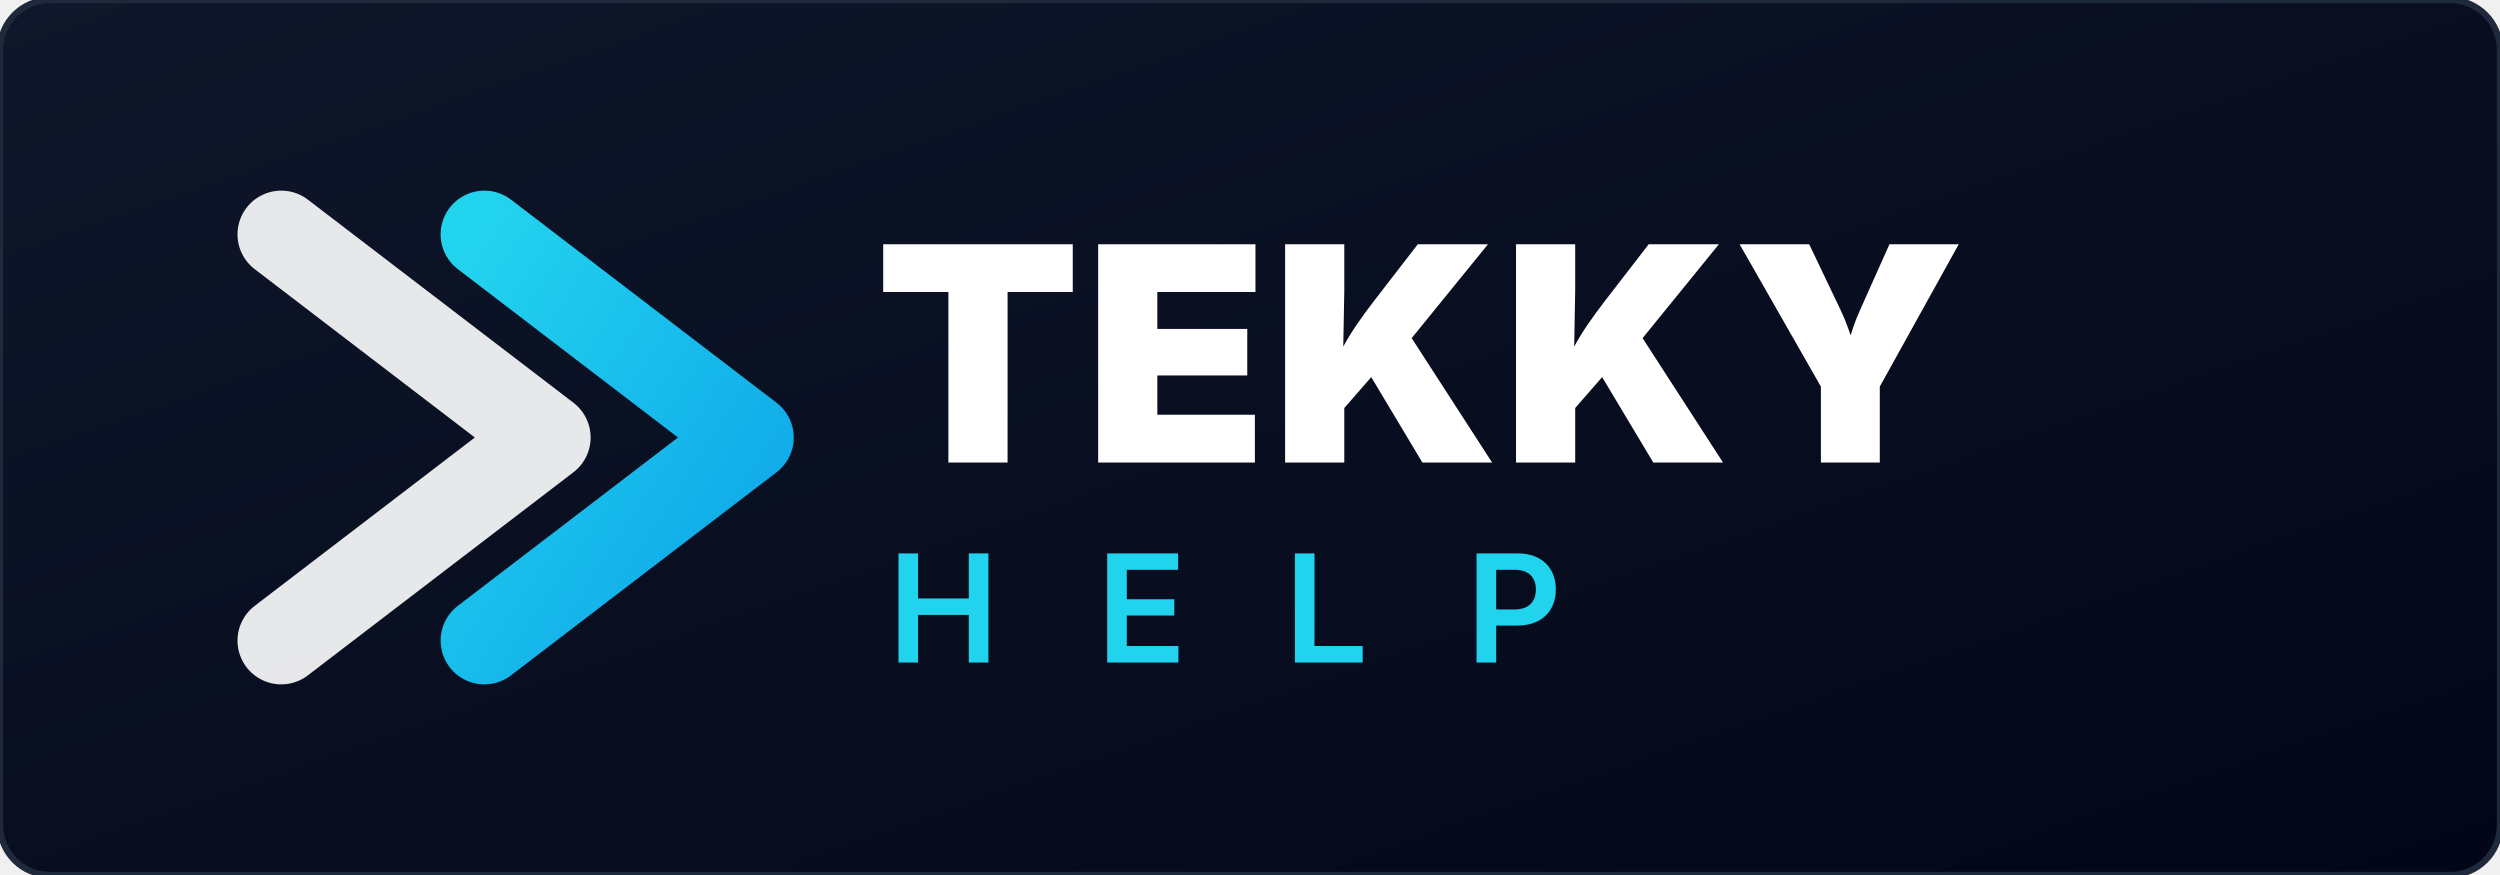
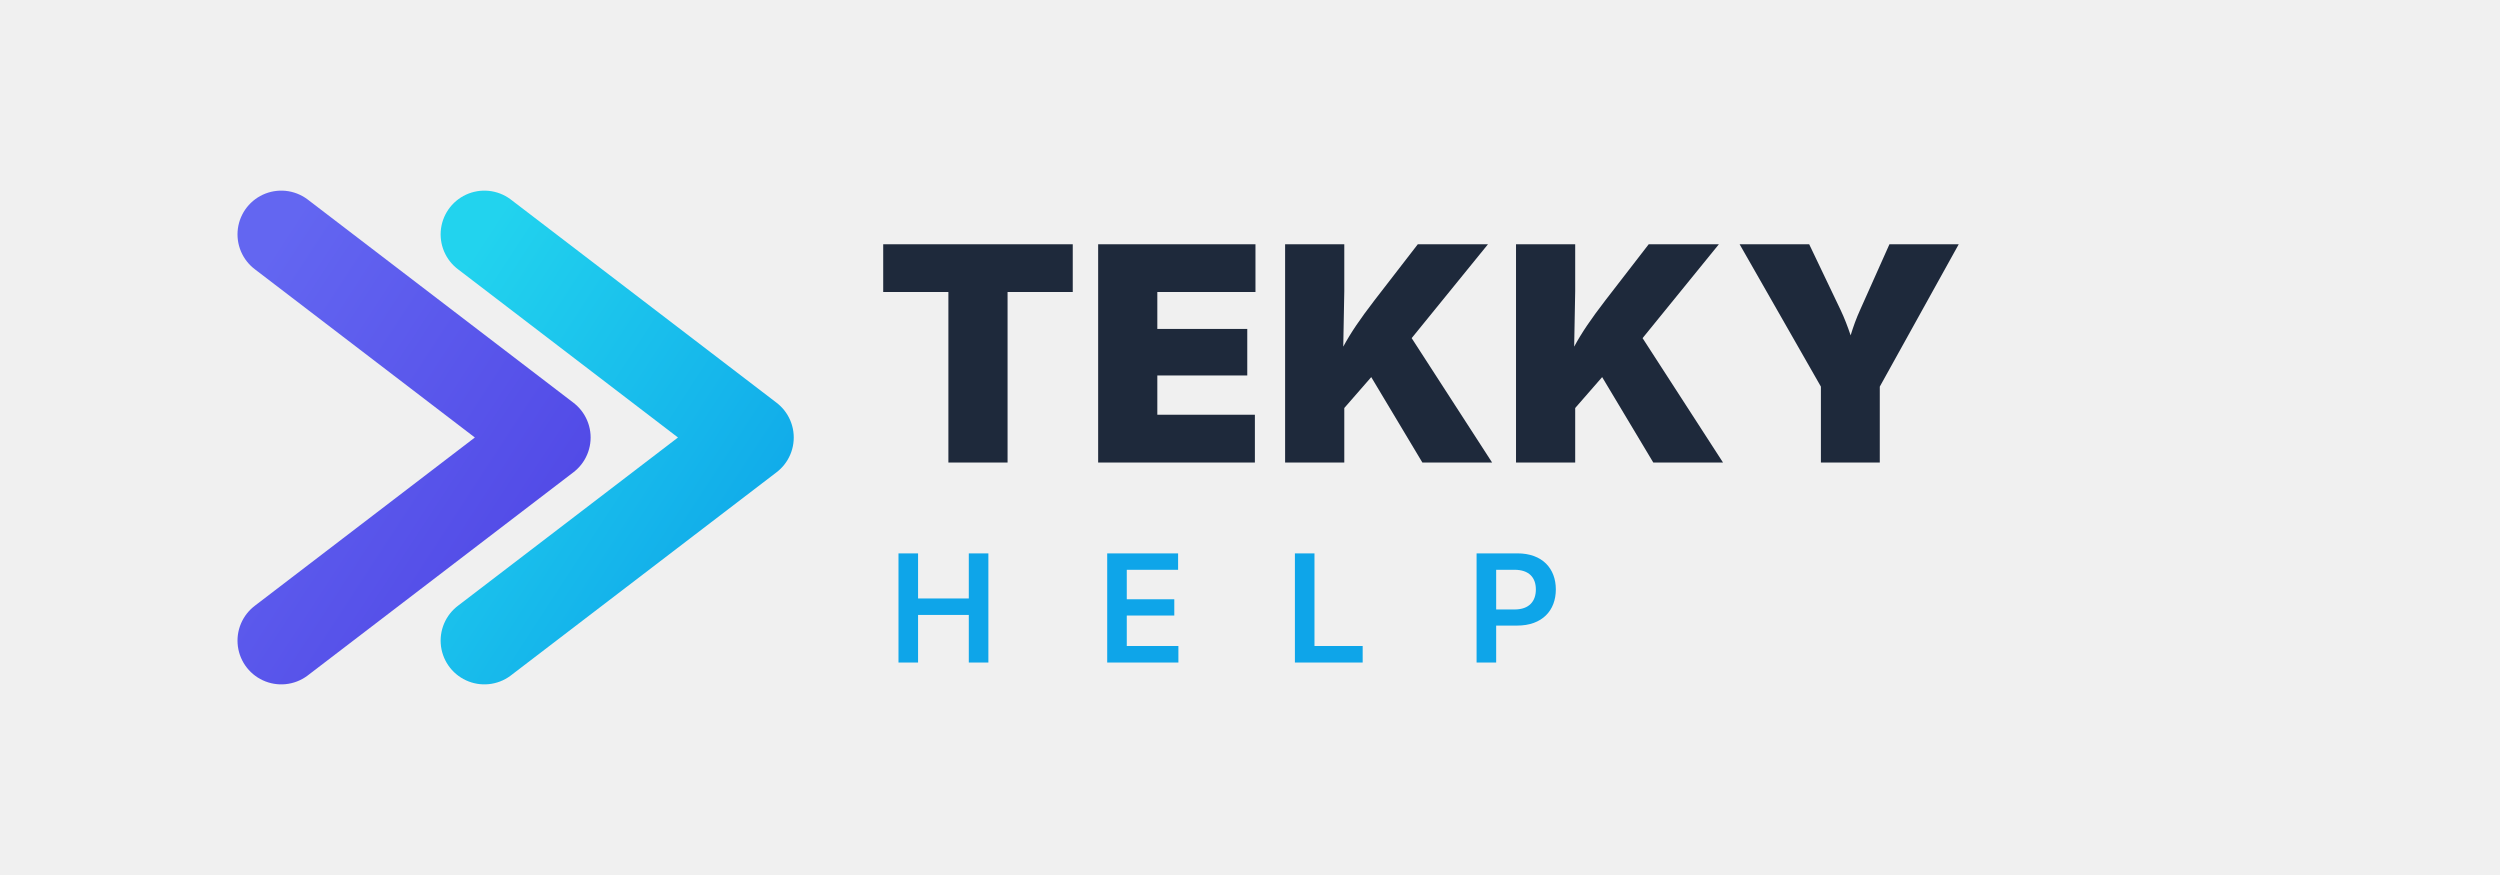
<svg xmlns="http://www.w3.org/2000/svg" viewBox="0 0 800 280" width="800" height="280">
  <defs>
-     <linearGradient id="bgOcean" x1="0%" y1="0%" x2="100%" y2="100%">
-       <stop offset="0%" stop-color="#0F172A" />
-       <stop offset="100%" stop-color="#020617" />
+     <linearGradient id="indigoUniversal" x1="0%" y1="0%" x2="100%" y2="100%">
+       <stop offset="0%" stop-color="#6366F1" />
+       <stop offset="100%" stop-color="#4F46E5" />
    </linearGradient>
    <linearGradient id="cyanGlow" x1="0%" y1="0%" x2="100%" y2="100%">
      <stop offset="0%" stop-color="#22D3EE" />
      <stop offset="100%" stop-color="#0EA5E9" />
    </linearGradient>
  </defs>
-   <rect width="100%" height="100%" fill="url(#bgOcean)" rx="16" stroke="#1E293B" stroke-width="2" />
  <g transform="translate(30, 0)">
-     <path d="M 60 75 L 145 140 L 60 205" fill="none" stroke="#FFFFFF" stroke-width="28" stroke-linecap="round" stroke-linejoin="round" opacity="0.9" />
+     <path d="M 60 75 L 145 140 L 60 205" fill="none" stroke="url(#indigoUniversal)" stroke-width="28" stroke-linecap="round" stroke-linejoin="round" />
    <path d="M 125 75 L 210 140 L 125 205" fill="none" stroke="url(#cyanGlow)" stroke-width="28" stroke-linecap="round" stroke-linejoin="round" />
-     <text x="250" y="148" fill="#FFFFFF" font-family="'Plus Jakarta Sans', 'Montserrat', 'Inter', 'Segoe UI', sans-serif" font-weight="900" font-size="96px" letter-spacing="1px">TEKKY</text>
-     <text x="254" y="212" fill="#22D3EE" font-family="'Plus Jakarta Sans', 'Montserrat', 'Inter', 'Segoe UI', sans-serif" font-weight="600" font-size="48px" letter-spacing="31px">HELP</text>
+     <text x="250" y="148" fill="#1E293B" font-family="'Plus Jakarta Sans', 'Montserrat', 'Inter', 'Segoe UI', sans-serif" font-weight="900" font-size="96px" letter-spacing="1px">TEKKY</text>
+     <text x="254" y="212" fill="#0EA5E9" font-family="'Plus Jakarta Sans', 'Montserrat', 'Inter', 'Segoe UI', sans-serif" font-weight="600" font-size="48px" letter-spacing="31px">HELP</text>
  </g>
</svg>
